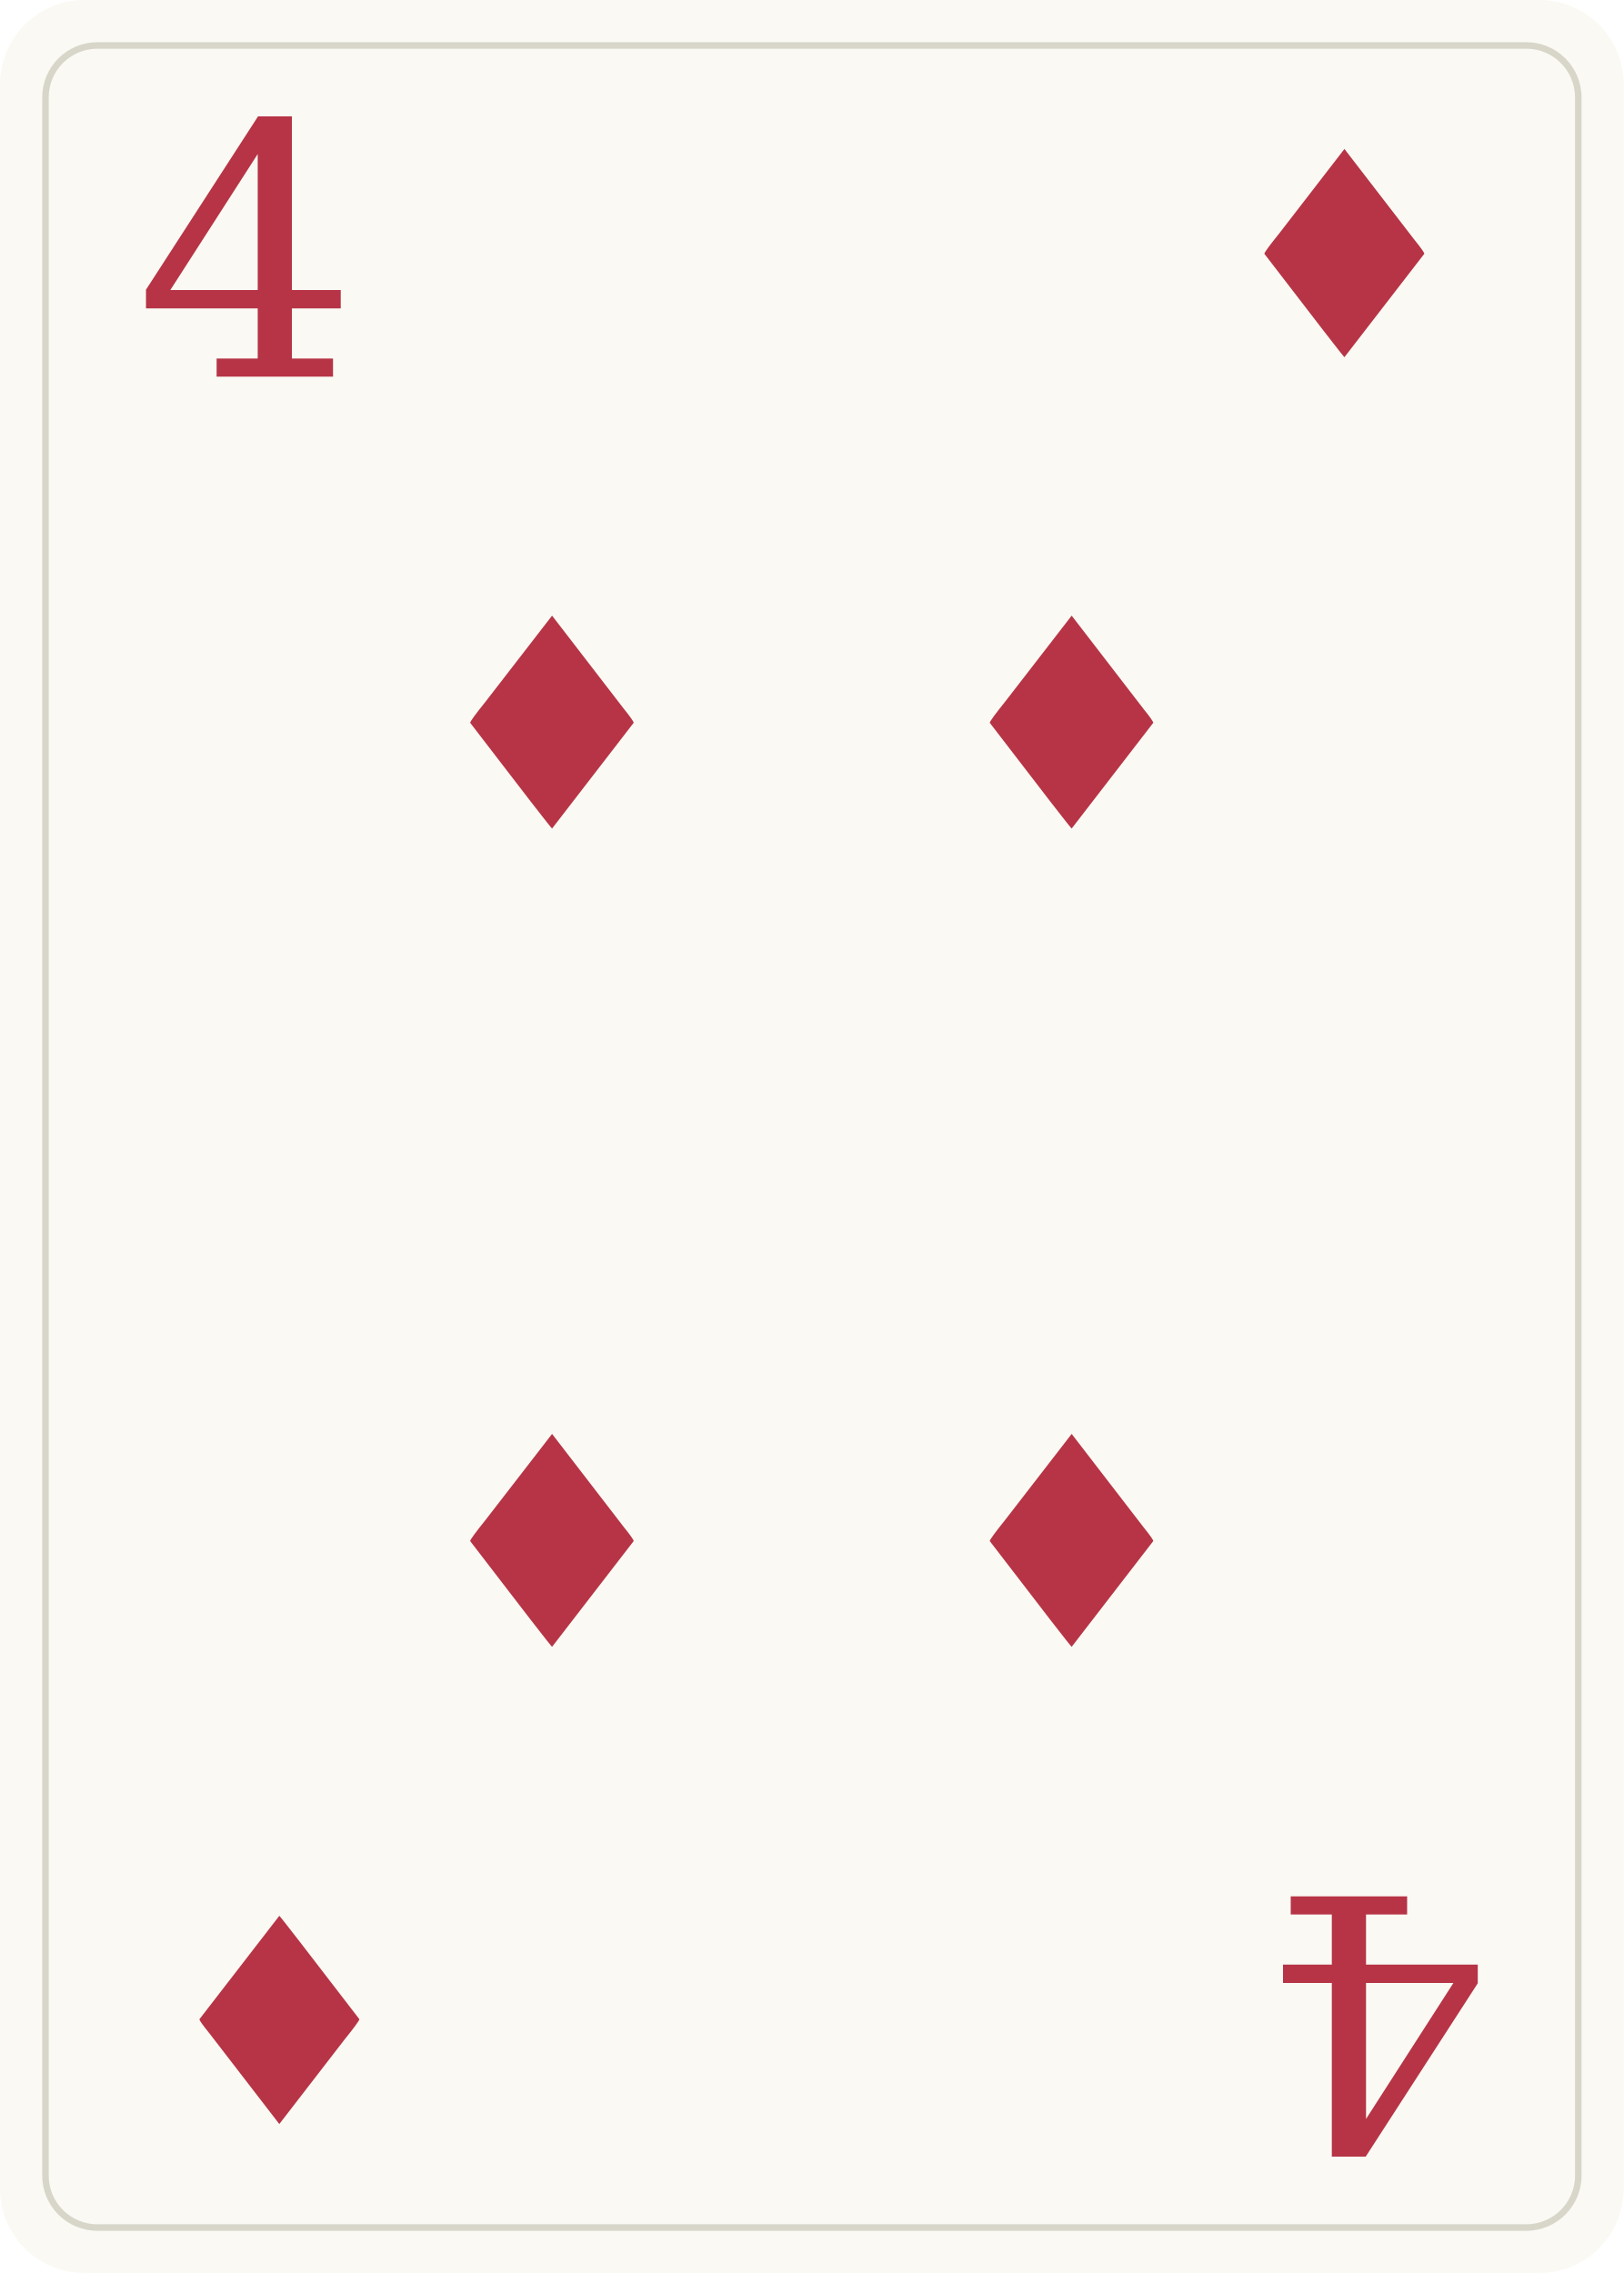
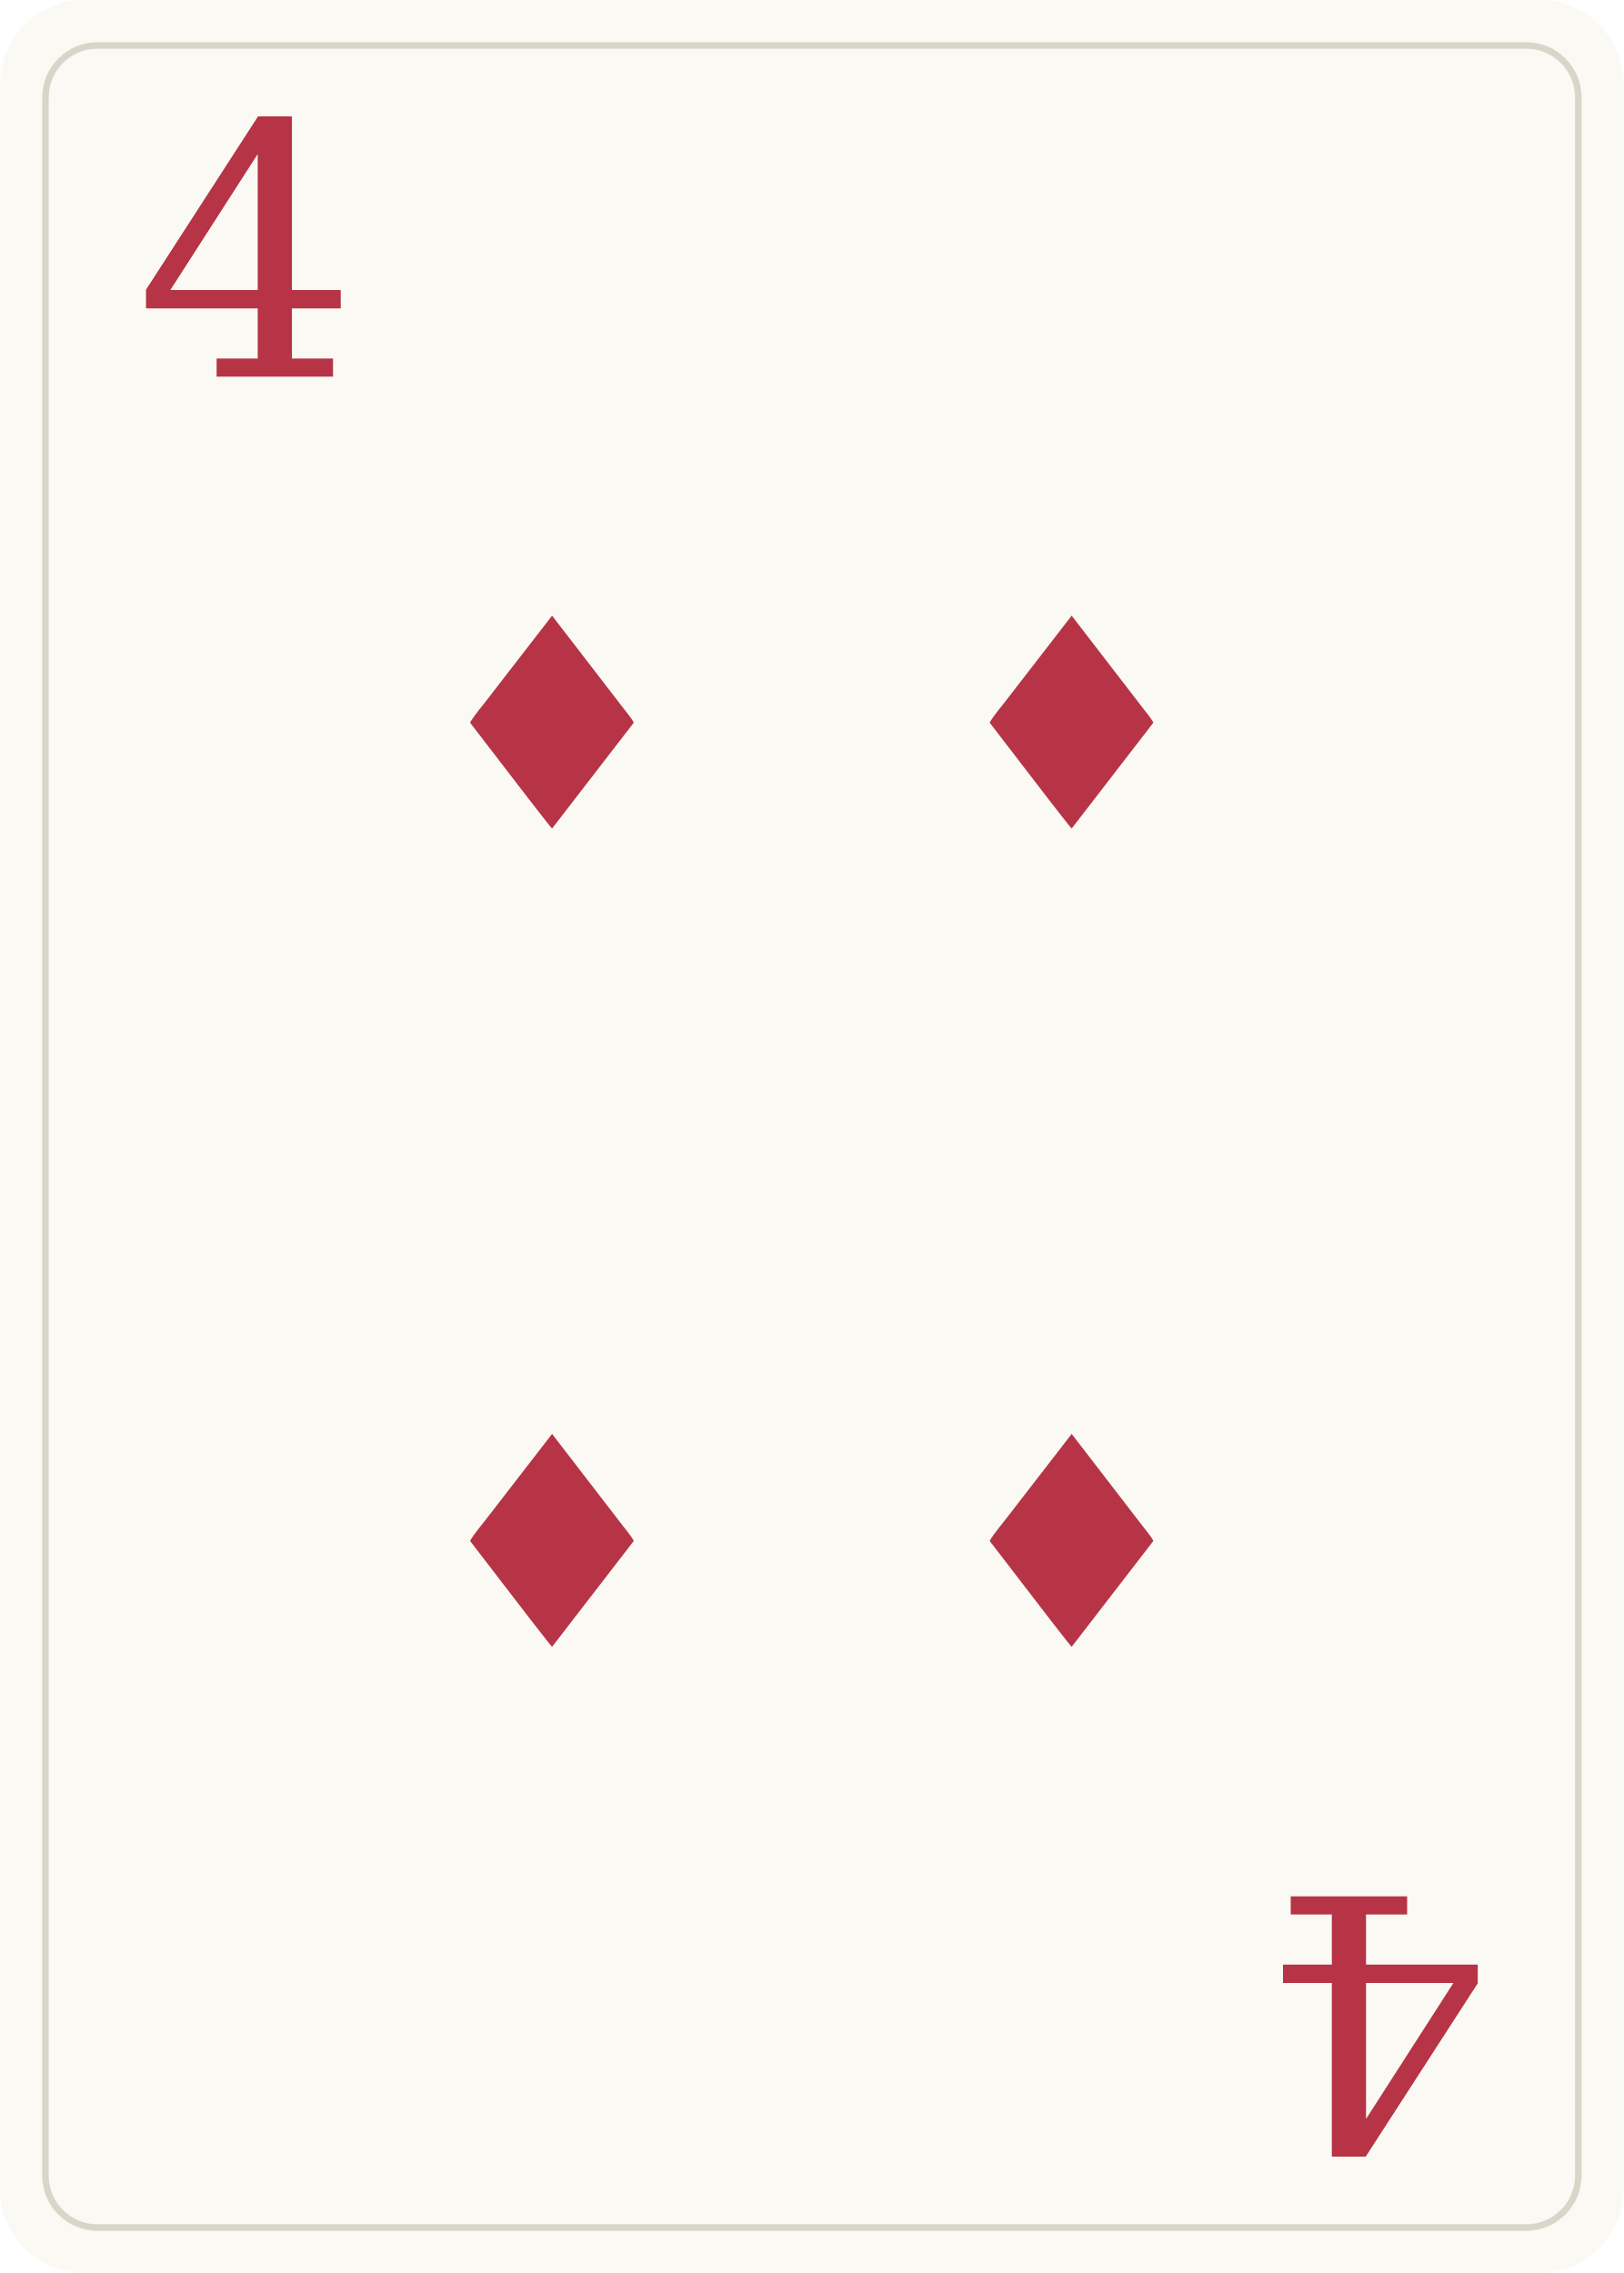
<svg xmlns="http://www.w3.org/2000/svg" width="250" height="350" viewBox="0 0 250 350">
  <rect width="250" height="350" rx="13" fill="#faf9f4" />
  <rect x="7" y="7" width="236" height="336" rx="8" fill="none" stroke="#d7d6c9" />
  <g fill="#b63445" font-family="Georgia,DejaVu Serif,serif" text-anchor="middle">
    <text x="38" y="58" font-size="54">4</text>
-     <text x="207" y="55" font-size="44">♦</text>
    <g transform="rotate(180 125 175)">
      <text x="38" y="58" font-size="54">4</text>
-       <text x="207" y="55" font-size="44">♦</text>
    </g>
    <text x="85" y="112" dominant-baseline="central" font-size="45">♦</text>
    <text x="165" y="112" dominant-baseline="central" font-size="45">♦</text>
    <text x="85" y="238" dominant-baseline="central" font-size="45">♦</text>
    <text x="165" y="238" dominant-baseline="central" font-size="45">♦</text>
  </g>
</svg>
